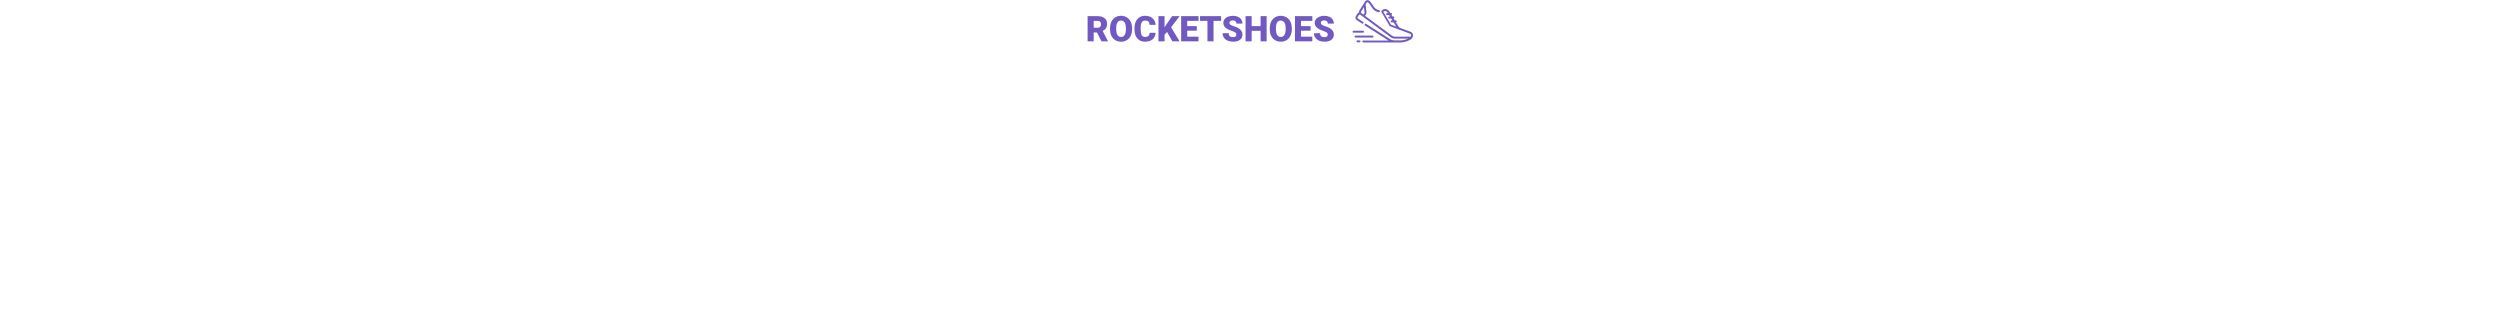
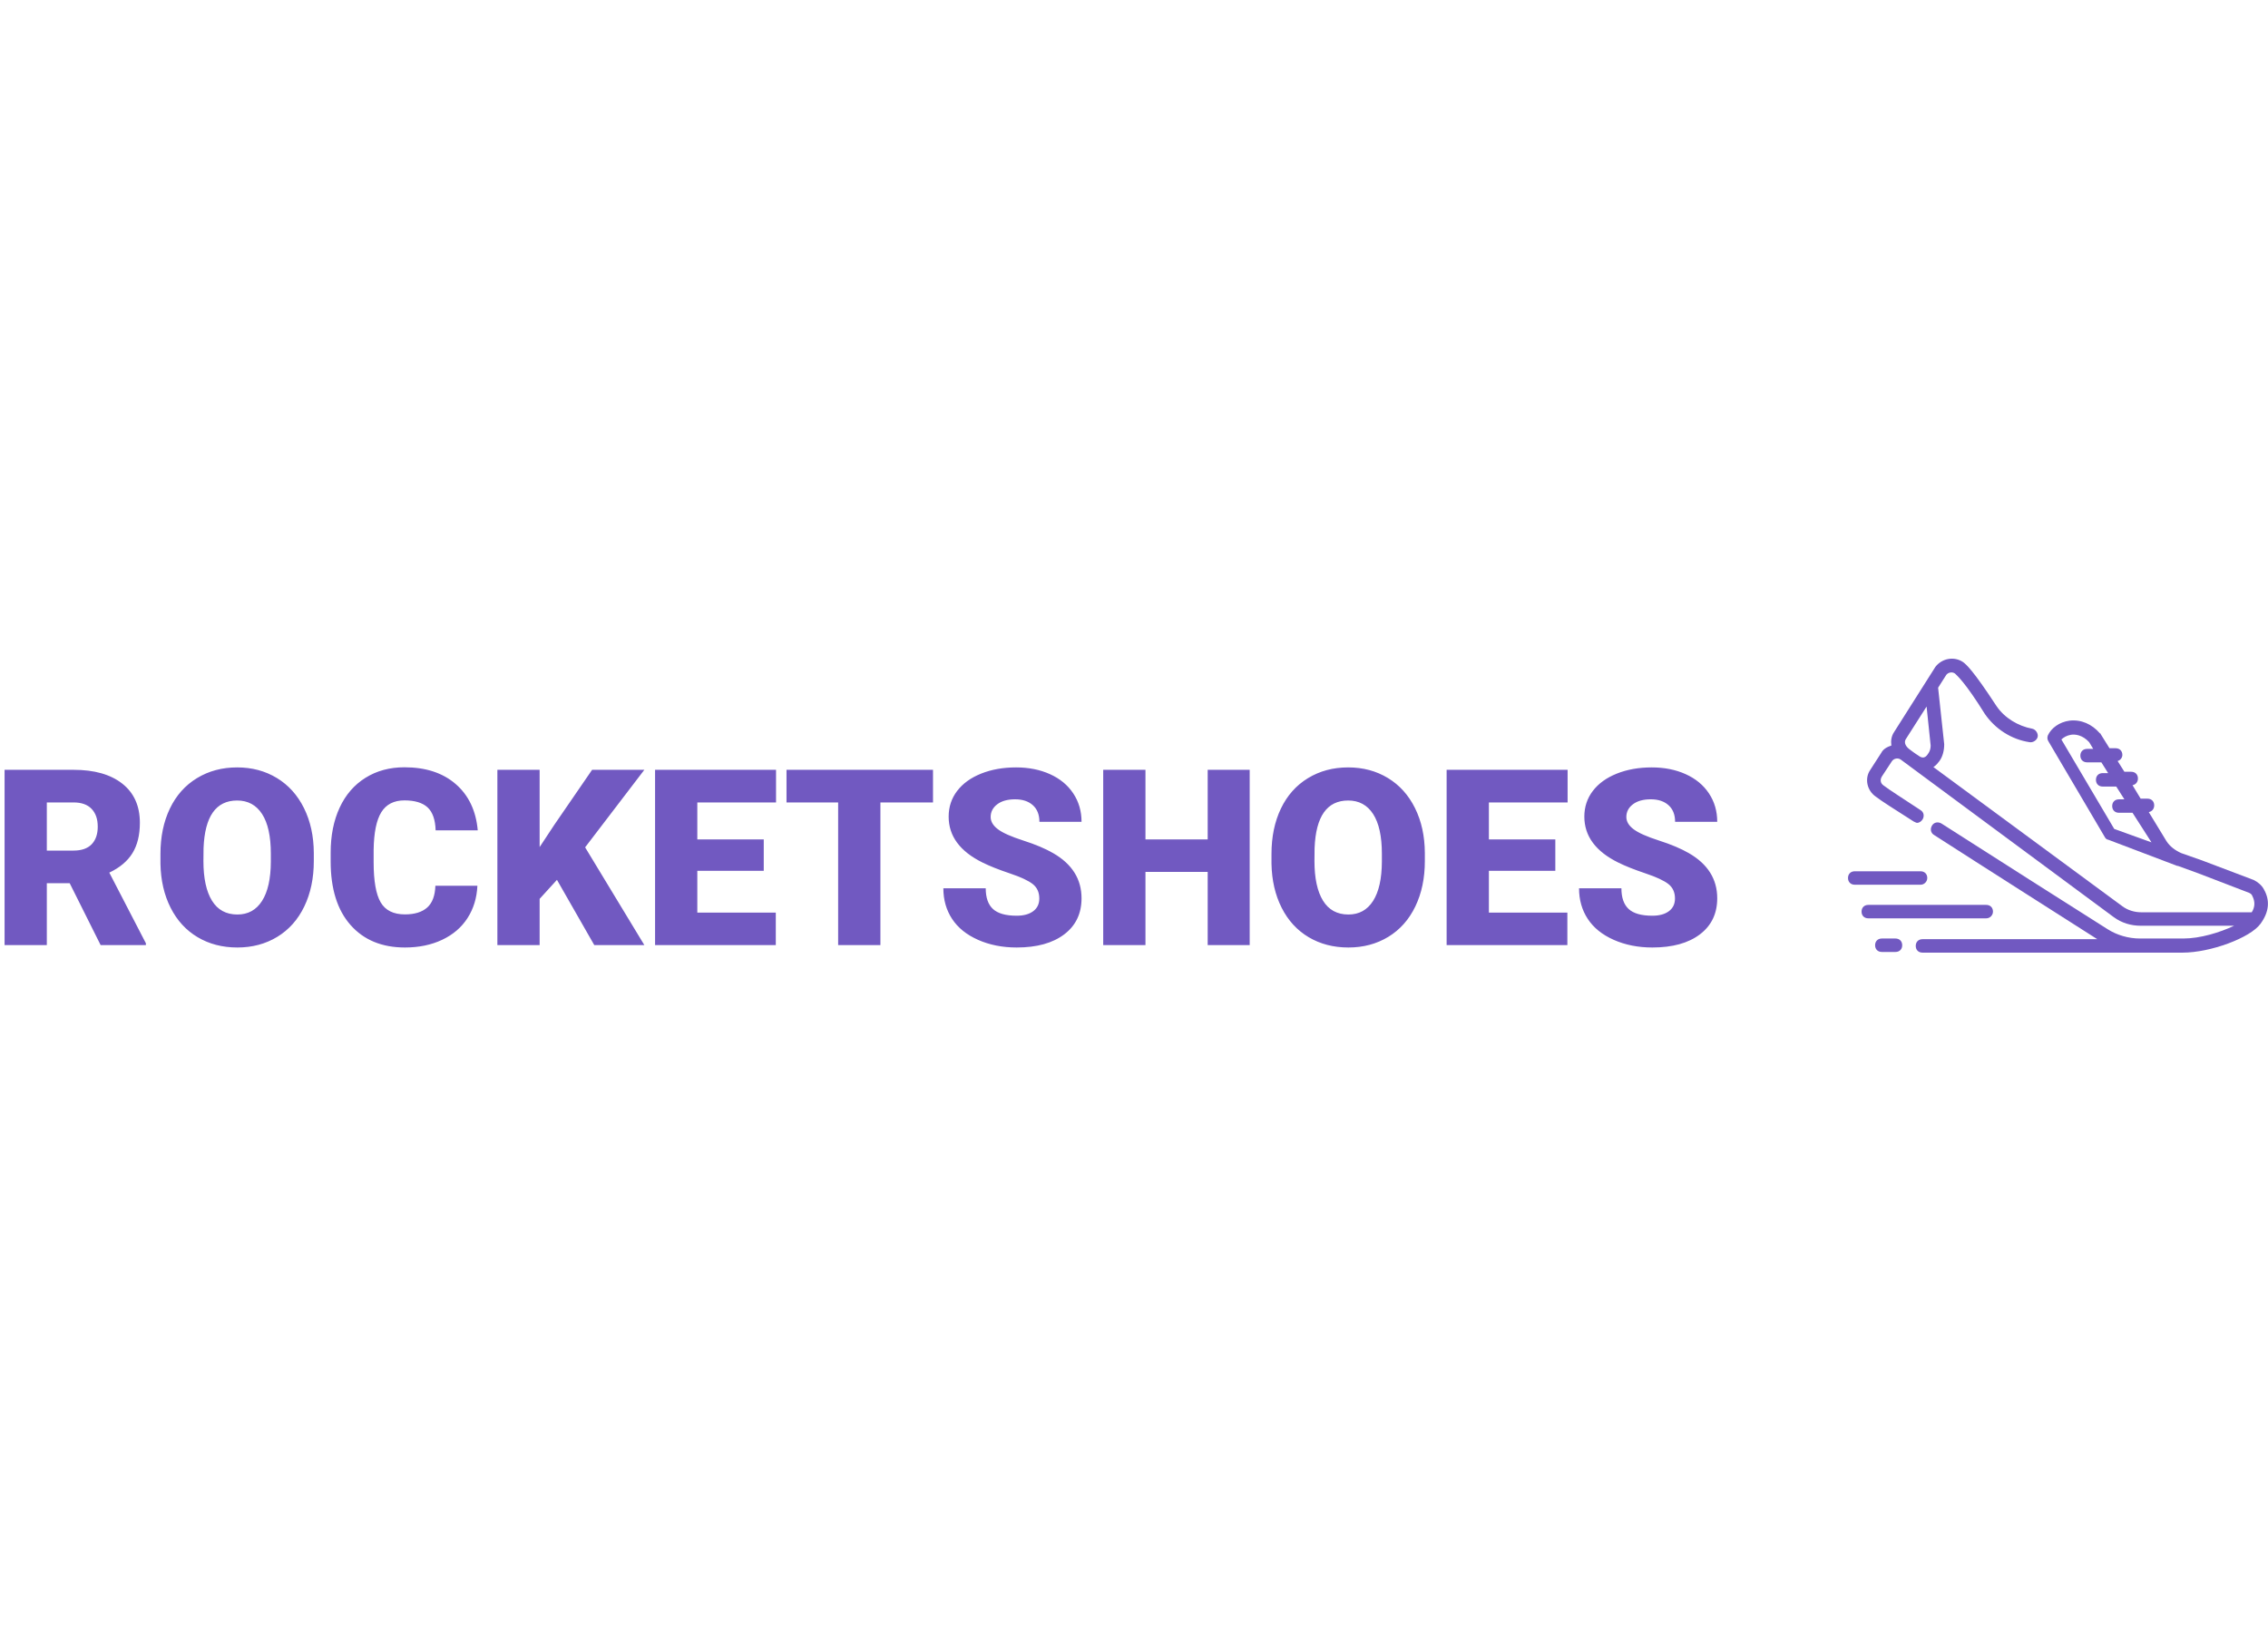
- <svg xmlns="http://www.w3.org/2000/svg" width="276px" height="36px" viewBox="0 0 276 276" version="1.1">
+ <svg xmlns="http://www.w3.org/2000/svg" width="276px" height="200px" viewBox="0 -80 276 200" version="1.1">
  <g id="Page-1" stroke="none" stroke-width="1" fill="none" fill-rule="evenodd">
    <g id="Home" transform="translate(-250, -50)" fill="#7159c1" fill-rule="nonzero">
      <g id="Logo" transform="translate(250, 50)">
        <g id="noun_Running_1473810" transform="translate(224.8903, 0)">
          <g id="Group">
            <path d="M17.641,30.927 C17.641,30.436 17.311,30.109 16.817,30.109 L2.473,30.109 C1.978,30.109 1.649,30.436 1.649,30.927 C1.649,31.418 1.978,31.745 2.473,31.745 L16.817,31.745 C17.311,31.745 17.641,31.336 17.641,30.927 Z" id="Path" />
            <path d="M5.77,34.2 L4.122,34.2 C3.627,34.2 3.297,34.527 3.297,35.018 C3.297,35.509 3.627,35.836 4.122,35.836 L5.77,35.836 C6.265,35.836 6.595,35.509 6.595,35.018 C6.595,34.527 6.265,34.2 5.77,34.2 Z" id="Path" />
            <path d="M9.645,26.836 C9.645,26.345 9.315,26.018 8.821,26.018 L0.824,26.018 C0.33,26.018 0,26.345 0,26.836 C0,27.327 0.33,27.655 0.824,27.655 L8.821,27.655 C9.315,27.655 9.645,27.245 9.645,26.836 Z" id="Path" />
            <path d="M50.615,28.227 C50.368,27.736 49.873,27.327 49.379,27.082 L43.113,24.709 L43.113,24.709 L43.113,24.709 L40.558,23.809 C39.816,23.482 39.157,22.991 38.744,22.336 L36.601,18.818 C37.013,18.736 37.261,18.409 37.261,18 C37.261,17.509 36.931,17.182 36.436,17.182 L35.612,17.182 L34.623,15.545 C35.035,15.464 35.282,15.136 35.282,14.727 C35.282,14.236 34.952,13.909 34.458,13.909 L33.633,13.909 L32.809,12.6 C33.139,12.518 33.386,12.191 33.386,11.864 C33.386,11.373 33.056,11.045 32.562,11.045 L31.82,11.045 L30.748,9.327 C30.748,9.327 30.748,9.245 30.666,9.245 C29.677,8.1 28.358,7.527 26.956,7.691 C25.72,7.855 24.73,8.591 24.318,9.491 C24.236,9.736 24.236,9.982 24.401,10.227 L31.243,21.845 C31.325,22.009 31.49,22.173 31.655,22.173 L40.063,25.364 L40.146,25.364 L42.619,26.264 L42.619,26.264 L42.619,26.264 L42.619,26.264 L42.619,26.264 L42.619,26.264 L48.801,28.636 C48.966,28.718 49.131,28.8 49.214,29.045 C49.543,29.7 49.543,30.355 49.131,31.009 L35.694,31.009 C34.87,31.009 34.046,30.764 33.386,30.273 L10.387,13.336 C10.387,13.336 10.717,13.173 11.129,12.6 C11.541,12.027 11.706,11.291 11.706,10.555 L10.964,3.682 L11.953,2.127 C12.2,1.8 12.695,1.718 13.025,1.964 C13.272,2.209 14.261,3.027 16.652,6.873 C17.888,8.673 19.867,9.982 22.093,10.309 C22.505,10.391 22.999,10.064 23.082,9.655 C23.164,9.245 22.834,8.755 22.422,8.673 C20.691,8.345 19.042,7.364 18.053,5.891 C15.168,1.473 14.344,0.818 14.014,0.573 C12.942,-0.164 11.458,0.082 10.634,1.145 L5.606,9.082 C5.276,9.573 5.193,10.145 5.276,10.718 C4.781,10.882 4.287,11.127 4.039,11.618 L2.72,13.664 C1.978,14.727 2.308,16.2 3.38,16.936 C4.122,17.509 5.688,18.491 7.996,19.964 C8.161,20.045 8.326,20.127 8.408,20.127 C8.656,20.127 8.903,19.964 9.068,19.718 C9.315,19.309 9.233,18.818 8.821,18.573 C6.595,17.1 5.029,16.118 4.287,15.545 C3.957,15.3 3.874,14.891 4.122,14.482 L5.358,12.6 C5.606,12.273 6.1,12.191 6.43,12.436 L6.43,12.436 L32.315,31.582 C33.304,32.318 34.458,32.645 35.612,32.645 L46.988,32.645 C45.257,33.464 42.866,34.2 40.805,34.2 L40.805,34.2 L37.92,34.2 L35.529,34.2 L35.529,34.2 C34.128,34.2 32.727,33.791 31.573,33.055 C26.791,30.027 17.888,24.382 11.376,20.209 C10.964,19.964 10.469,20.045 10.222,20.455 C9.975,20.864 10.057,21.355 10.469,21.6 C16.817,25.691 25.472,31.173 30.336,34.282 L9.068,34.282 C8.573,34.282 8.243,34.609 8.243,35.1 C8.243,35.591 8.573,35.918 9.068,35.918 L35.529,35.918 L35.529,35.918 L37.92,35.918 L40.723,35.918 L40.723,35.918 C44.103,35.918 48.966,34.118 50.203,32.4 C51.275,30.927 51.357,29.536 50.615,28.227 Z M32.397,20.864 L25.967,9.982 C26.214,9.736 26.626,9.491 27.121,9.409 C27.616,9.327 28.522,9.409 29.347,10.309 L29.841,11.127 L29.1,11.127 C28.605,11.127 28.275,11.455 28.275,11.945 C28.275,12.436 28.605,12.764 29.1,12.764 L30.831,12.764 L31.655,14.073 L30.996,14.073 C30.501,14.073 30.171,14.4 30.171,14.891 C30.171,15.382 30.501,15.709 30.996,15.709 L32.644,15.709 L33.633,17.264 L32.974,17.264 C32.479,17.264 32.15,17.591 32.15,18.082 C32.15,18.573 32.479,18.9 32.974,18.9 L34.623,18.9 L36.931,22.5 L32.397,20.864 Z M7.007,9.982 L9.562,5.973 L10.057,10.718 C10.057,11.045 9.975,11.373 9.81,11.618 C9.645,11.864 9.315,12.518 8.573,11.945 C8.573,11.945 8.161,11.7 7.419,11.127 C6.925,10.718 6.842,10.309 7.007,9.982 Z" id="Shape" />
          </g>
        </g>
        <path d="M8.481,27.471 L5.698,27.471 L5.698,35 L0.557,35 L0.557,13.672 L8.95,13.672 C11.48,13.672 13.457,14.233 14.883,15.356 C16.309,16.479 17.021,18.066 17.021,20.117 C17.021,21.602 16.721,22.832 16.121,23.809 C15.52,24.785 14.58,25.576 13.301,26.182 L17.754,34.78 L17.754,35 L12.246,35 L8.481,27.471 Z M5.698,23.501 L8.95,23.501 C9.927,23.501 10.662,23.245 11.155,22.732 C11.648,22.219 11.895,21.504 11.895,20.586 C11.895,19.668 11.646,18.948 11.147,18.425 C10.649,17.903 9.917,17.642 8.95,17.642 L5.698,17.642 L5.698,23.501 Z M38.188,24.775 C38.188,26.855 37.803,28.696 37.031,30.298 C36.26,31.899 35.164,33.132 33.743,33.997 C32.322,34.861 30.703,35.293 28.887,35.293 C27.07,35.293 25.459,34.875 24.053,34.041 C22.646,33.206 21.55,32.012 20.764,30.459 C19.978,28.906 19.565,27.124 19.526,25.112 L19.526,23.911 C19.526,21.821 19.91,19.978 20.676,18.381 C21.443,16.785 22.541,15.552 23.972,14.683 C25.403,13.813 27.031,13.379 28.857,13.379 C30.664,13.379 32.275,13.809 33.691,14.668 C35.107,15.527 36.208,16.75 36.995,18.337 C37.781,19.924 38.179,21.743 38.188,23.794 L38.188,24.775 Z M32.959,23.882 C32.959,21.763 32.605,20.154 31.897,19.055 C31.189,17.957 30.176,17.407 28.857,17.407 C26.279,17.407 24.917,19.341 24.771,23.208 L24.756,24.775 C24.756,26.865 25.103,28.472 25.796,29.595 C26.489,30.718 27.52,31.279 28.887,31.279 C30.186,31.279 31.187,30.728 31.89,29.624 C32.593,28.521 32.949,26.934 32.959,24.863 L32.959,23.882 Z M58.096,27.778 C58.027,29.263 57.627,30.574 56.895,31.711 C56.162,32.849 55.134,33.73 53.811,34.355 C52.488,34.98 50.977,35.293 49.277,35.293 C46.475,35.293 44.268,34.38 42.656,32.554 C41.045,30.728 40.239,28.149 40.239,24.819 L40.239,23.765 C40.239,21.675 40.603,19.846 41.331,18.279 C42.058,16.711 43.105,15.5 44.473,14.646 C45.84,13.791 47.422,13.364 49.219,13.364 C51.807,13.364 53.887,14.045 55.459,15.408 C57.031,16.77 57.925,18.647 58.14,21.04 L53.013,21.04 C52.974,19.741 52.646,18.809 52.031,18.242 C51.416,17.676 50.479,17.393 49.219,17.393 C47.939,17.393 47.002,17.871 46.406,18.828 C45.811,19.785 45.498,21.313 45.469,23.413 L45.469,24.922 C45.469,27.197 45.754,28.823 46.326,29.8 C46.897,30.776 47.881,31.265 49.277,31.265 C50.459,31.265 51.362,30.986 51.987,30.43 C52.612,29.873 52.944,28.989 52.983,27.778 L58.096,27.778 Z M67.778,27.061 L65.669,29.375 L65.669,35 L60.527,35 L60.527,13.672 L65.669,13.672 L65.669,23.076 L67.456,20.366 L72.056,13.672 L78.413,13.672 L71.206,23.105 L78.413,35 L72.319,35 L67.778,27.061 Z M92.944,25.962 L84.858,25.962 L84.858,31.045 L94.409,31.045 L94.409,35 L79.717,35 L79.717,13.672 L94.438,13.672 L94.438,17.642 L84.858,17.642 L84.858,22.139 L92.944,22.139 L92.944,25.962 Z M113.54,17.642 L107.139,17.642 L107.139,35 L101.997,35 L101.997,17.642 L95.713,17.642 L95.713,13.672 L113.54,13.672 L113.54,17.642 Z M126.475,29.331 C126.475,28.579 126.208,27.993 125.676,27.573 C125.144,27.153 124.209,26.719 122.871,26.27 C121.533,25.82 120.439,25.386 119.59,24.966 C116.826,23.608 115.444,21.743 115.444,19.37 C115.444,18.188 115.789,17.146 116.477,16.243 C117.166,15.339 118.14,14.636 119.399,14.133 C120.659,13.63 122.075,13.379 123.647,13.379 C125.181,13.379 126.555,13.652 127.771,14.199 C128.987,14.746 129.932,15.525 130.605,16.536 C131.279,17.546 131.616,18.701 131.616,20 L126.489,20 C126.489,19.131 126.223,18.457 125.691,17.979 C125.159,17.5 124.438,17.261 123.53,17.261 C122.612,17.261 121.887,17.463 121.355,17.869 C120.823,18.274 120.557,18.789 120.557,19.414 C120.557,19.961 120.85,20.457 121.436,20.901 C122.021,21.345 123.052,21.804 124.526,22.278 C126.001,22.751 127.212,23.262 128.159,23.809 C130.464,25.137 131.616,26.968 131.616,29.302 C131.616,31.167 130.913,32.632 129.507,33.696 C128.101,34.761 126.172,35.293 123.721,35.293 C121.992,35.293 120.427,34.983 119.026,34.363 C117.625,33.743 116.57,32.893 115.862,31.814 C115.154,30.735 114.8,29.492 114.8,28.086 L119.956,28.086 C119.956,29.229 120.251,30.071 120.842,30.613 C121.433,31.155 122.393,31.426 123.721,31.426 C124.57,31.426 125.242,31.243 125.735,30.876 C126.228,30.51 126.475,29.995 126.475,29.331 Z M152.08,35 L146.968,35 L146.968,26.094 L139.395,26.094 L139.395,35 L134.253,35 L134.253,13.672 L139.395,13.672 L139.395,22.139 L146.968,22.139 L146.968,13.672 L152.08,13.672 L152.08,35 Z M173.394,24.775 C173.394,26.855 173.008,28.696 172.236,30.298 C171.465,31.899 170.369,33.132 168.948,33.997 C167.527,34.861 165.908,35.293 164.092,35.293 C162.275,35.293 160.664,34.875 159.258,34.041 C157.852,33.206 156.755,32.012 155.969,30.459 C155.183,28.906 154.771,27.124 154.731,25.112 L154.731,23.911 C154.731,21.821 155.115,19.978 155.881,18.381 C156.648,16.785 157.747,15.552 159.177,14.683 C160.608,13.813 162.236,13.379 164.062,13.379 C165.869,13.379 167.48,13.809 168.896,14.668 C170.313,15.527 171.414,16.75 172.2,18.337 C172.986,19.924 173.384,21.743 173.394,23.794 L173.394,24.775 Z M168.164,23.882 C168.164,21.763 167.81,20.154 167.102,19.055 C166.394,17.957 165.381,17.407 164.062,17.407 C161.484,17.407 160.122,19.341 159.976,23.208 L159.961,24.775 C159.961,26.865 160.308,28.472 161.001,29.595 C161.694,30.718 162.725,31.279 164.092,31.279 C165.391,31.279 166.392,30.728 167.095,29.624 C167.798,28.521 168.154,26.934 168.164,24.863 L168.164,23.882 Z M189.272,25.962 L181.187,25.962 L181.187,31.045 L190.737,31.045 L190.737,35 L176.045,35 L176.045,13.672 L190.767,13.672 L190.767,17.642 L181.187,17.642 L181.187,22.139 L189.272,22.139 L189.272,25.962 Z M203.833,29.331 C203.833,28.579 203.567,27.993 203.035,27.573 C202.502,27.153 201.567,26.719 200.229,26.27 C198.892,25.82 197.798,25.386 196.948,24.966 C194.185,23.608 192.803,21.743 192.803,19.37 C192.803,18.188 193.147,17.146 193.835,16.243 C194.524,15.339 195.498,14.636 196.758,14.133 C198.018,13.63 199.434,13.379 201.006,13.379 C202.539,13.379 203.914,13.652 205.129,14.199 C206.345,14.746 207.29,15.525 207.964,16.536 C208.638,17.546 208.975,18.701 208.975,20 L203.848,20 C203.848,19.131 203.582,18.457 203.049,17.979 C202.517,17.5 201.797,17.261 200.889,17.261 C199.971,17.261 199.246,17.463 198.713,17.869 C198.181,18.274 197.915,18.789 197.915,19.414 C197.915,19.961 198.208,20.457 198.794,20.901 C199.38,21.345 200.41,21.804 201.885,22.278 C203.359,22.751 204.57,23.262 205.518,23.809 C207.822,25.137 208.975,26.968 208.975,29.302 C208.975,31.167 208.271,32.632 206.865,33.696 C205.459,34.761 203.53,35.293 201.079,35.293 C199.351,35.293 197.786,34.983 196.384,34.363 C194.983,33.743 193.928,32.893 193.22,31.814 C192.512,30.735 192.158,29.492 192.158,28.086 L197.314,28.086 C197.314,29.229 197.61,30.071 198.201,30.613 C198.792,31.155 199.751,31.426 201.079,31.426 C201.929,31.426 202.6,31.243 203.093,30.876 C203.586,30.51 203.833,29.995 203.833,29.331 Z" id="ROCKETSHOES" />
      </g>
    </g>
  </g>
</svg>
